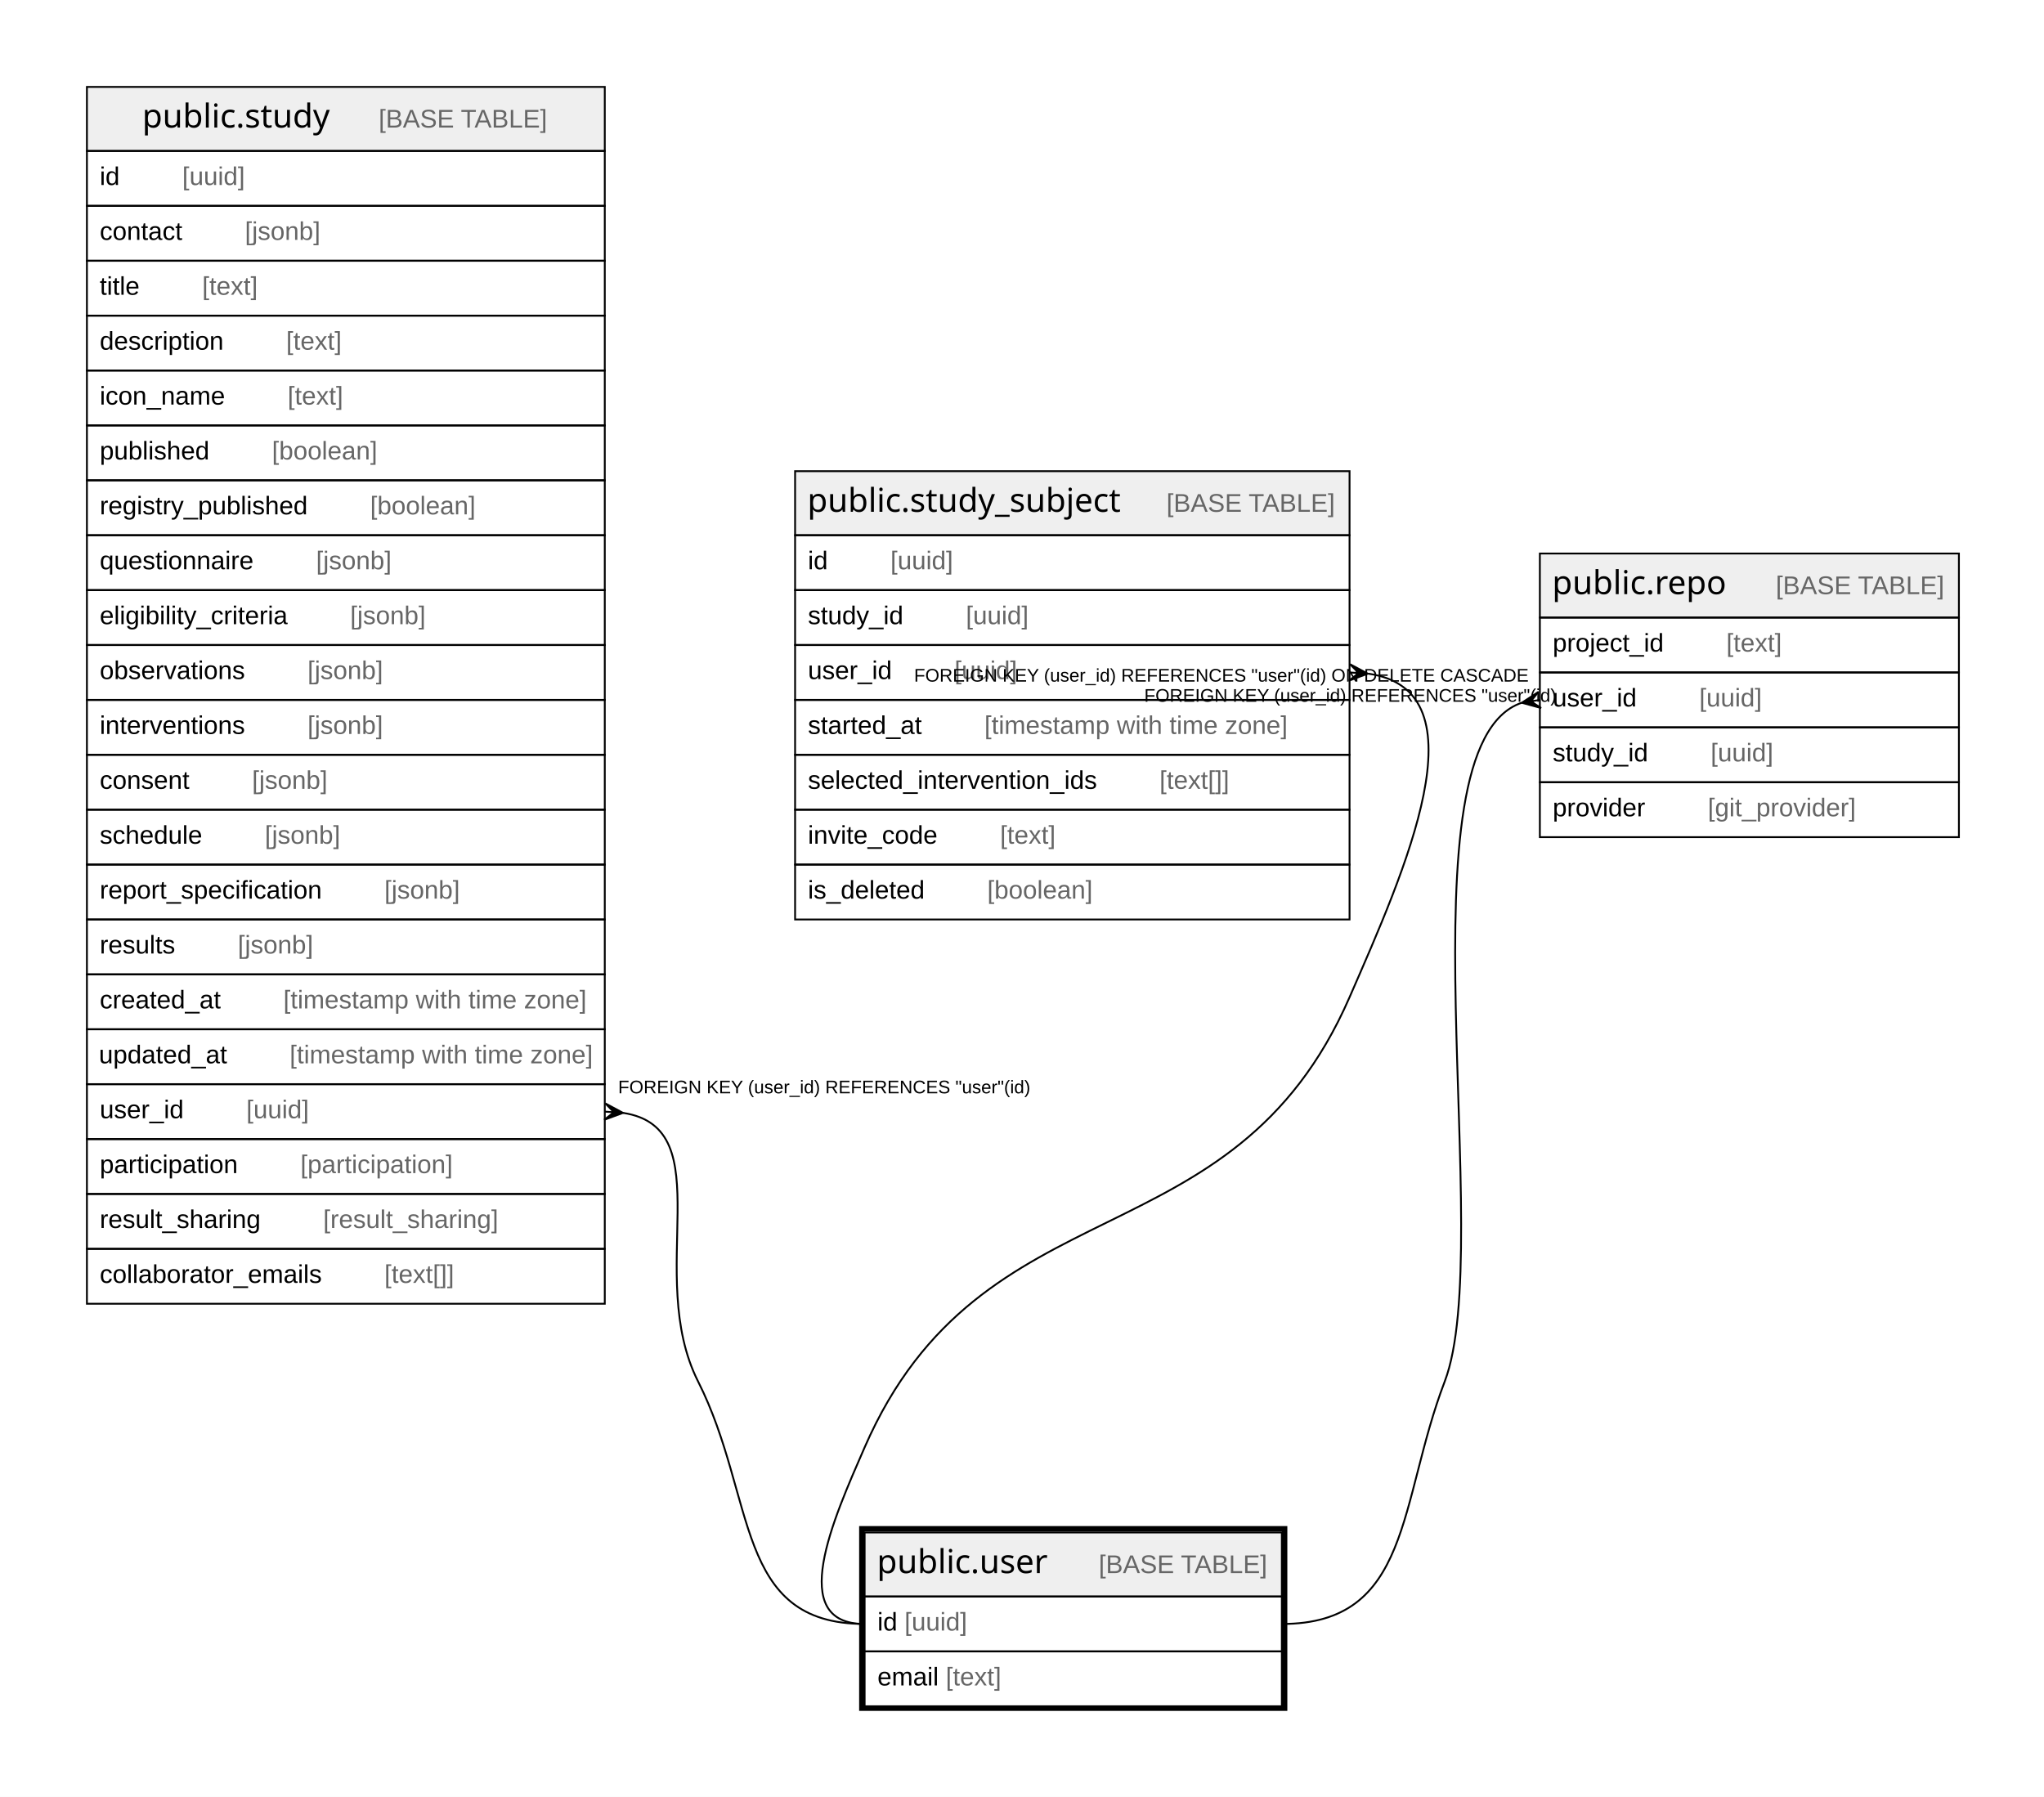
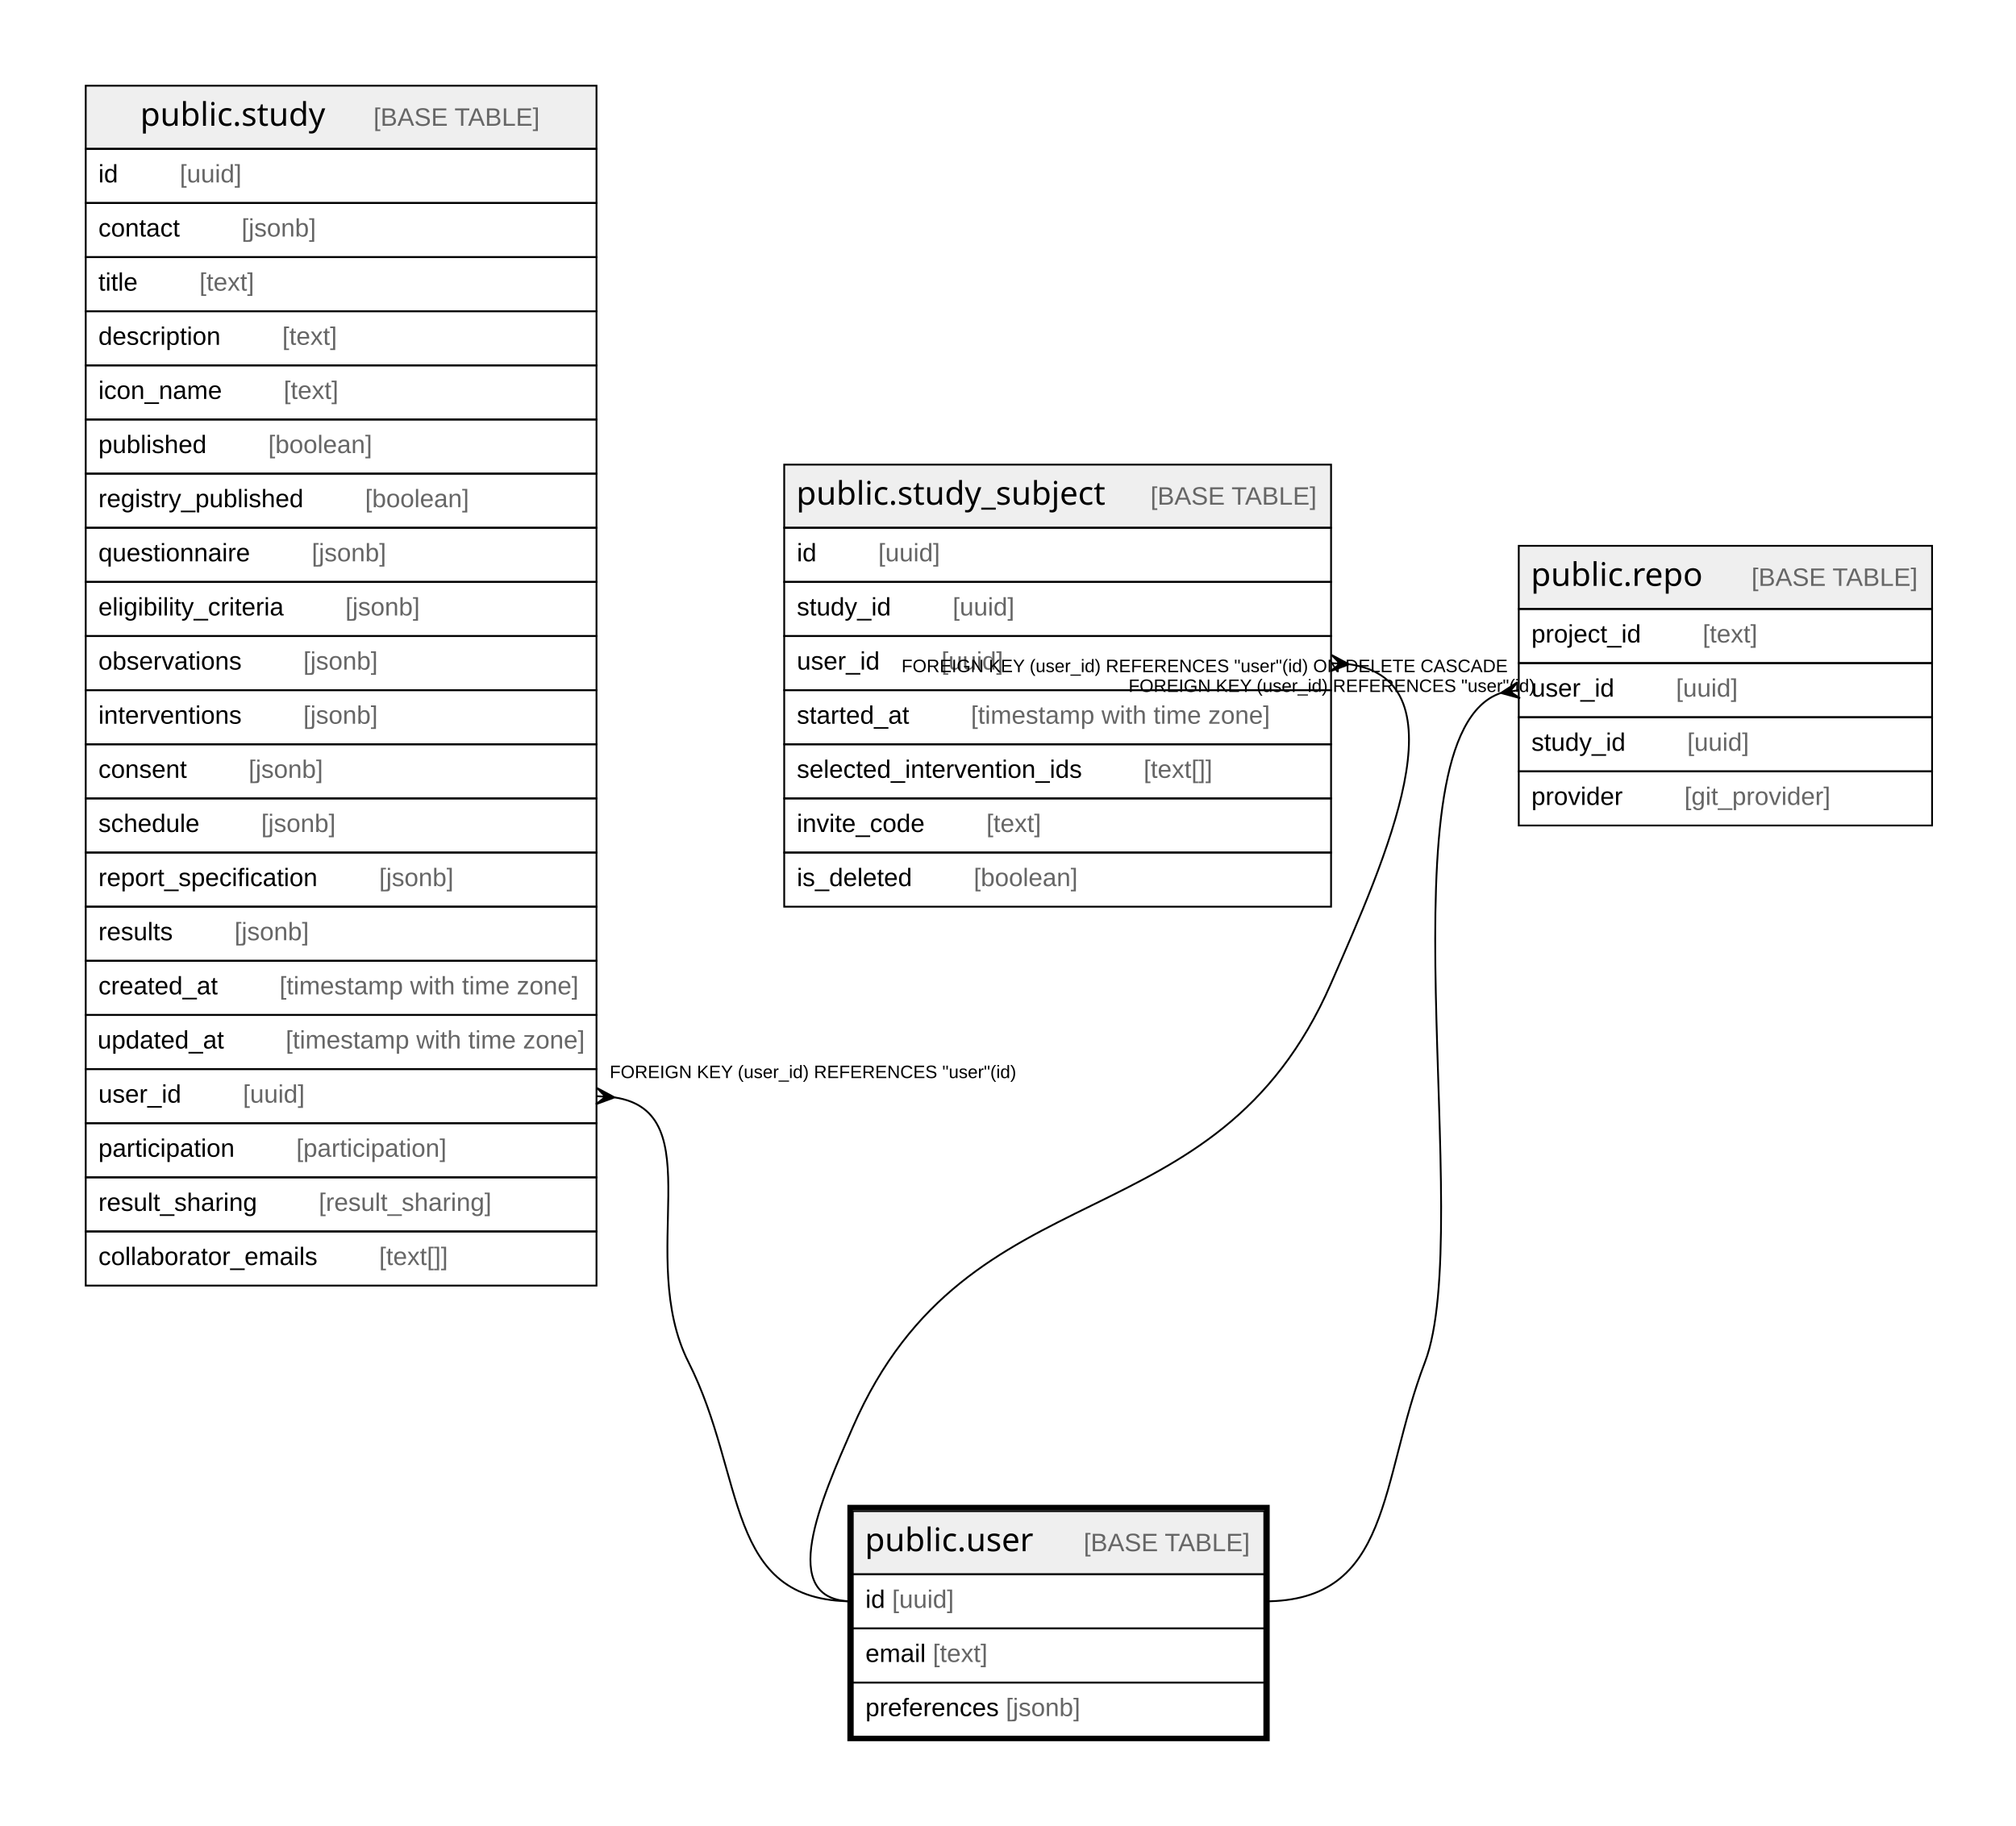
- <svg xmlns="http://www.w3.org/2000/svg" width="1117pt" height="982pt" viewBox="0.00 0.00 1117.00 982.00">
-   <g id="graph0" class="graph" transform="scale(1 1) rotate(0) translate(4 978)">
-     <polygon fill="#ffffff" stroke="transparent" points="-4,4 -4,-978 1113,-978 1113,4 -4,4" />
+ <svg xmlns="http://www.w3.org/2000/svg" width="1117pt" height="1012pt" viewBox="0.00 0.00 1117.00 1012.00">
+   <g id="graph0" class="graph" transform="scale(1 1) rotate(0) translate(4 1008)">
+     <polygon fill="#ffffff" stroke="transparent" points="-4,4 -4,-1008 1113,-1008 1113,4 -4,4" />
    <g id="node1" class="node">
-       <polygon fill="#efefef" stroke="transparent" points="468.5,-105.5 468.5,-140.5 696.5,-140.5 696.5,-105.5 468.5,-105.5" />
-       <polygon fill="none" stroke="#000000" points="468.5,-105.5 468.5,-140.5 696.5,-140.5 696.5,-105.5 468.5,-105.5" />
-       <text text-anchor="start" x="475.209" y="-118.3" font-family="Arial Bold" font-size="18.00" fill="#000000">public.user</text>
-       <text text-anchor="start" x="562.223" y="-118.3" font-family="Arial" font-size="14.00" fill="#000000">    </text>
-       <text text-anchor="start" x="596.428" y="-118.3" font-family="Arial" font-size="14.00" fill="#666666">[BASE TABLE]</text>
+       <polygon fill="#efefef" stroke="transparent" points="468.5,-135.5 468.5,-170.5 696.5,-170.5 696.5,-135.5 468.5,-135.5" />
+       <polygon fill="none" stroke="#000000" points="468.5,-135.5 468.5,-170.5 696.5,-170.5 696.5,-135.5 468.5,-135.5" />
+       <text text-anchor="start" x="475.209" y="-148.3" font-family="Arial Bold" font-size="18.00" fill="#000000">public.user</text>
+       <text text-anchor="start" x="562.223" y="-148.3" font-family="Arial" font-size="14.00" fill="#000000">    </text>
+       <text text-anchor="start" x="596.428" y="-148.3" font-family="Arial" font-size="14.00" fill="#666666">[BASE TABLE]</text>
+       <polygon fill="none" stroke="#000000" points="468.5,-105.5 468.5,-135.5 696.5,-135.5 696.5,-105.5 468.5,-105.5" />
+       <text text-anchor="start" x="475.5" y="-116.9" font-family="Arial" font-size="14.00" fill="#000000">id </text>
+       <text text-anchor="start" x="490.28" y="-116.9" font-family="Arial" font-size="14.00" fill="#666666">[uuid]</text>
      <polygon fill="none" stroke="#000000" points="468.5,-75.5 468.5,-105.5 696.5,-105.5 696.5,-75.5 468.5,-75.5" />
-       <text text-anchor="start" x="475.5" y="-86.9" font-family="Arial" font-size="14.00" fill="#000000">id </text>
-       <text text-anchor="start" x="490.28" y="-86.9" font-family="Arial" font-size="14.00" fill="#666666">[uuid]</text>
+       <text text-anchor="start" x="475.5" y="-86.9" font-family="Arial" font-size="14.00" fill="#000000">email </text>
+       <text text-anchor="start" x="512.83" y="-86.9" font-family="Arial" font-size="14.00" fill="#666666">[text]</text>
      <polygon fill="none" stroke="#000000" points="468.5,-45.5 468.5,-75.5 696.5,-75.5 696.5,-45.5 468.5,-45.5" />
-       <text text-anchor="start" x="475.5" y="-56.9" font-family="Arial" font-size="14.00" fill="#000000">email </text>
-       <text text-anchor="start" x="512.83" y="-56.9" font-family="Arial" font-size="14.00" fill="#666666">[text]</text>
-       <polygon fill="none" stroke="#000000" stroke-width="3" points="467,-44.5 467,-142.5 698,-142.5 698,-44.5 467,-44.5" />
+       <text text-anchor="start" x="475.5" y="-56.9" font-family="Arial" font-size="14.00" fill="#000000">preferences </text>
+       <text text-anchor="start" x="553.298" y="-56.9" font-family="Arial" font-size="14.00" fill="#666666">[jsonb]</text>
+       <polygon fill="none" stroke="#000000" stroke-width="3" points="467,-44.5 467,-172.5 698,-172.5 698,-44.5 467,-44.5" />
    </g>
    <g id="node2" class="node">
-       <polygon fill="#efefef" stroke="transparent" points="43.5,-895.5 43.5,-930.5 326.5,-930.5 326.5,-895.5 43.5,-895.5" />
-       <polygon fill="none" stroke="#000000" points="43.5,-895.5 43.5,-930.5 326.5,-930.5 326.5,-895.5 43.5,-895.5" />
-       <text text-anchor="start" x="73.704" y="-908.3" font-family="Arial Bold" font-size="18.00" fill="#000000">public.study</text>
-       <text text-anchor="start" x="168.728" y="-908.3" font-family="Arial" font-size="14.00" fill="#000000">    </text>
-       <text text-anchor="start" x="202.933" y="-908.3" font-family="Arial" font-size="14.00" fill="#666666">[BASE TABLE]</text>
+       <polygon fill="#efefef" stroke="transparent" points="43.5,-925.5 43.5,-960.5 326.5,-960.5 326.5,-925.5 43.5,-925.5" />
+       <polygon fill="none" stroke="#000000" points="43.5,-925.5 43.5,-960.5 326.5,-960.5 326.5,-925.5 43.5,-925.5" />
+       <text text-anchor="start" x="73.704" y="-938.3" font-family="Arial Bold" font-size="18.00" fill="#000000">public.study</text>
+       <text text-anchor="start" x="168.728" y="-938.3" font-family="Arial" font-size="14.00" fill="#000000">    </text>
+       <text text-anchor="start" x="202.933" y="-938.3" font-family="Arial" font-size="14.00" fill="#666666">[BASE TABLE]</text>
+       <polygon fill="none" stroke="#000000" points="43.5,-895.5 43.5,-925.5 326.5,-925.5 326.5,-895.5 43.5,-895.5" />
+       <text text-anchor="start" x="50.5" y="-906.9" font-family="Arial" font-size="14.00" fill="#000000">id    </text>
+       <text text-anchor="start" x="95.594" y="-906.9" font-family="Arial" font-size="14.00" fill="#666666">[uuid]</text>
      <polygon fill="none" stroke="#000000" points="43.5,-865.5 43.5,-895.5 326.5,-895.5 326.5,-865.5 43.5,-865.5" />
-       <text text-anchor="start" x="50.5" y="-876.9" font-family="Arial" font-size="14.00" fill="#000000">id    </text>
-       <text text-anchor="start" x="95.594" y="-876.9" font-family="Arial" font-size="14.00" fill="#666666">[uuid]</text>
+       <text text-anchor="start" x="50.5" y="-876.9" font-family="Arial" font-size="14.00" fill="#000000">contact    </text>
+       <text text-anchor="start" x="129.834" y="-876.9" font-family="Arial" font-size="14.00" fill="#666666">[jsonb]</text>
      <polygon fill="none" stroke="#000000" points="43.5,-835.5 43.5,-865.5 326.5,-865.5 326.5,-835.5 43.5,-835.5" />
-       <text text-anchor="start" x="50.5" y="-846.9" font-family="Arial" font-size="14.00" fill="#000000">contact    </text>
-       <text text-anchor="start" x="129.834" y="-846.9" font-family="Arial" font-size="14.00" fill="#666666">[jsonb]</text>
+       <text text-anchor="start" x="50.5" y="-846.9" font-family="Arial" font-size="14.00" fill="#000000">title    </text>
+       <text text-anchor="start" x="106.482" y="-846.9" font-family="Arial" font-size="14.00" fill="#666666">[text]</text>
      <polygon fill="none" stroke="#000000" points="43.5,-805.5 43.5,-835.5 326.5,-835.5 326.5,-805.5 43.5,-805.5" />
-       <text text-anchor="start" x="50.5" y="-816.9" font-family="Arial" font-size="14.00" fill="#000000">title    </text>
-       <text text-anchor="start" x="106.482" y="-816.9" font-family="Arial" font-size="14.00" fill="#666666">[text]</text>
+       <text text-anchor="start" x="50.5" y="-816.9" font-family="Arial" font-size="14.00" fill="#000000">description    </text>
+       <text text-anchor="start" x="152.382" y="-816.9" font-family="Arial" font-size="14.00" fill="#666666">[text]</text>
      <polygon fill="none" stroke="#000000" points="43.5,-775.5 43.5,-805.5 326.5,-805.5 326.5,-775.5 43.5,-775.5" />
-       <text text-anchor="start" x="50.5" y="-786.9" font-family="Arial" font-size="14.00" fill="#000000">description    </text>
-       <text text-anchor="start" x="152.382" y="-786.9" font-family="Arial" font-size="14.00" fill="#666666">[text]</text>
+       <text text-anchor="start" x="50.5" y="-786.9" font-family="Arial" font-size="14.00" fill="#000000">icon_name    </text>
+       <text text-anchor="start" x="153.168" y="-786.9" font-family="Arial" font-size="14.00" fill="#666666">[text]</text>
      <polygon fill="none" stroke="#000000" points="43.5,-745.5 43.5,-775.5 326.5,-775.5 326.5,-745.5 43.5,-745.5" />
-       <text text-anchor="start" x="50.5" y="-756.9" font-family="Arial" font-size="14.00" fill="#000000">icon_name    </text>
-       <text text-anchor="start" x="153.168" y="-756.9" font-family="Arial" font-size="14.00" fill="#666666">[text]</text>
+       <text text-anchor="start" x="50.5" y="-756.9" font-family="Arial" font-size="14.00" fill="#000000">published    </text>
+       <text text-anchor="start" x="144.614" y="-756.9" font-family="Arial" font-size="14.00" fill="#666666">[boolean]</text>
      <polygon fill="none" stroke="#000000" points="43.5,-715.5 43.5,-745.5 326.5,-745.5 326.5,-715.5 43.5,-715.5" />
-       <text text-anchor="start" x="50.5" y="-726.9" font-family="Arial" font-size="14.00" fill="#000000">published    </text>
-       <text text-anchor="start" x="144.614" y="-726.9" font-family="Arial" font-size="14.00" fill="#666666">[boolean]</text>
+       <text text-anchor="start" x="50.5" y="-726.9" font-family="Arial" font-size="14.00" fill="#000000">registry_published    </text>
+       <text text-anchor="start" x="198.28" y="-726.9" font-family="Arial" font-size="14.00" fill="#666666">[boolean]</text>
      <polygon fill="none" stroke="#000000" points="43.5,-685.5 43.5,-715.5 326.5,-715.5 326.5,-685.5 43.5,-685.5" />
-       <text text-anchor="start" x="50.5" y="-696.9" font-family="Arial" font-size="14.00" fill="#000000">registry_published    </text>
-       <text text-anchor="start" x="198.28" y="-696.9" font-family="Arial" font-size="14.00" fill="#666666">[boolean]</text>
+       <text text-anchor="start" x="50.5" y="-696.9" font-family="Arial" font-size="14.00" fill="#000000">questionnaire    </text>
+       <text text-anchor="start" x="168.73" y="-696.9" font-family="Arial" font-size="14.00" fill="#666666">[jsonb]</text>
      <polygon fill="none" stroke="#000000" points="43.5,-655.5 43.5,-685.5 326.5,-685.5 326.5,-655.5 43.5,-655.5" />
-       <text text-anchor="start" x="50.5" y="-666.9" font-family="Arial" font-size="14.00" fill="#000000">questionnaire    </text>
-       <text text-anchor="start" x="168.73" y="-666.9" font-family="Arial" font-size="14.00" fill="#666666">[jsonb]</text>
+       <text text-anchor="start" x="50.5" y="-666.9" font-family="Arial" font-size="14.00" fill="#000000">eligibility_criteria    </text>
+       <text text-anchor="start" x="187.356" y="-666.9" font-family="Arial" font-size="14.00" fill="#666666">[jsonb]</text>
      <polygon fill="none" stroke="#000000" points="43.5,-625.5 43.5,-655.5 326.5,-655.5 326.5,-625.5 43.5,-625.5" />
-       <text text-anchor="start" x="50.5" y="-636.9" font-family="Arial" font-size="14.00" fill="#000000">eligibility_criteria    </text>
-       <text text-anchor="start" x="187.356" y="-636.9" font-family="Arial" font-size="14.00" fill="#666666">[jsonb]</text>
+       <text text-anchor="start" x="50.5" y="-636.9" font-family="Arial" font-size="14.00" fill="#000000">observations    </text>
+       <text text-anchor="start" x="164.058" y="-636.9" font-family="Arial" font-size="14.00" fill="#666666">[jsonb]</text>
      <polygon fill="none" stroke="#000000" points="43.5,-595.5 43.5,-625.5 326.5,-625.5 326.5,-595.5 43.5,-595.5" />
-       <text text-anchor="start" x="50.5" y="-606.9" font-family="Arial" font-size="14.00" fill="#000000">observations    </text>
-       <text text-anchor="start" x="164.058" y="-606.9" font-family="Arial" font-size="14.00" fill="#666666">[jsonb]</text>
+       <text text-anchor="start" x="50.5" y="-606.9" font-family="Arial" font-size="14.00" fill="#000000">interventions    </text>
+       <text text-anchor="start" x="164.055" y="-606.9" font-family="Arial" font-size="14.00" fill="#666666">[jsonb]</text>
      <polygon fill="none" stroke="#000000" points="43.5,-565.5 43.5,-595.5 326.5,-595.5 326.5,-565.5 43.5,-565.5" />
-       <text text-anchor="start" x="50.5" y="-576.9" font-family="Arial" font-size="14.00" fill="#000000">interventions    </text>
-       <text text-anchor="start" x="164.055" y="-576.9" font-family="Arial" font-size="14.00" fill="#666666">[jsonb]</text>
+       <text text-anchor="start" x="50.5" y="-576.9" font-family="Arial" font-size="14.00" fill="#000000">consent    </text>
+       <text text-anchor="start" x="133.726" y="-576.9" font-family="Arial" font-size="14.00" fill="#666666">[jsonb]</text>
      <polygon fill="none" stroke="#000000" points="43.5,-535.5 43.5,-565.5 326.5,-565.5 326.5,-535.5 43.5,-535.5" />
-       <text text-anchor="start" x="50.5" y="-546.9" font-family="Arial" font-size="14.00" fill="#000000">consent    </text>
-       <text text-anchor="start" x="133.726" y="-546.9" font-family="Arial" font-size="14.00" fill="#666666">[jsonb]</text>
+       <text text-anchor="start" x="50.5" y="-546.9" font-family="Arial" font-size="14.00" fill="#000000">schedule    </text>
+       <text text-anchor="start" x="140.724" y="-546.9" font-family="Arial" font-size="14.00" fill="#666666">[jsonb]</text>
      <polygon fill="none" stroke="#000000" points="43.5,-505.5 43.5,-535.5 326.5,-535.5 326.5,-505.5 43.5,-505.5" />
-       <text text-anchor="start" x="50.5" y="-516.9" font-family="Arial" font-size="14.00" fill="#000000">schedule    </text>
-       <text text-anchor="start" x="140.724" y="-516.9" font-family="Arial" font-size="14.00" fill="#666666">[jsonb]</text>
+       <text text-anchor="start" x="50.5" y="-516.9" font-family="Arial" font-size="14.00" fill="#000000">report_specification    </text>
+       <text text-anchor="start" x="206.061" y="-516.9" font-family="Arial" font-size="14.00" fill="#666666">[jsonb]</text>
      <polygon fill="none" stroke="#000000" points="43.5,-475.5 43.5,-505.5 326.5,-505.5 326.5,-475.5 43.5,-475.5" />
-       <text text-anchor="start" x="50.5" y="-486.9" font-family="Arial" font-size="14.00" fill="#000000">report_specification    </text>
-       <text text-anchor="start" x="206.061" y="-486.9" font-family="Arial" font-size="14.00" fill="#666666">[jsonb]</text>
+       <text text-anchor="start" x="50.5" y="-486.9" font-family="Arial" font-size="14.00" fill="#000000">results    </text>
+       <text text-anchor="start" x="125.928" y="-486.9" font-family="Arial" font-size="14.00" fill="#666666">[jsonb]</text>
      <polygon fill="none" stroke="#000000" points="43.5,-445.5 43.5,-475.5 326.5,-475.5 326.5,-445.5 43.5,-445.5" />
-       <text text-anchor="start" x="50.5" y="-456.9" font-family="Arial" font-size="14.00" fill="#000000">results    </text>
-       <text text-anchor="start" x="125.928" y="-456.9" font-family="Arial" font-size="14.00" fill="#666666">[jsonb]</text>
+       <text text-anchor="start" x="50.5" y="-456.9" font-family="Arial" font-size="14.00" fill="#000000">created_at    </text>
+       <text text-anchor="start" x="150.842" y="-456.9" font-family="Arial" font-size="14.00" fill="#666666">[timestamp with time zone]</text>
      <polygon fill="none" stroke="#000000" points="43.5,-415.5 43.5,-445.5 326.5,-445.5 326.5,-415.5 43.5,-415.5" />
-       <text text-anchor="start" x="50.5" y="-426.9" font-family="Arial" font-size="14.00" fill="#000000">created_at    </text>
-       <text text-anchor="start" x="150.842" y="-426.9" font-family="Arial" font-size="14.00" fill="#666666">[timestamp with time zone]</text>
+       <text text-anchor="start" x="50.034" y="-426.9" font-family="Arial" font-size="14.00" fill="#000000">updated_at    </text>
+       <text text-anchor="start" x="154.281" y="-426.9" font-family="Arial" font-size="14.00" fill="#666666">[timestamp with time zone]</text>
      <polygon fill="none" stroke="#000000" points="43.5,-385.5 43.5,-415.5 326.5,-415.5 326.5,-385.5 43.5,-385.5" />
-       <text text-anchor="start" x="50.034" y="-396.9" font-family="Arial" font-size="14.00" fill="#000000">updated_at    </text>
-       <text text-anchor="start" x="154.281" y="-396.9" font-family="Arial" font-size="14.00" fill="#666666">[timestamp with time zone]</text>
+       <text text-anchor="start" x="50.5" y="-396.9" font-family="Arial" font-size="14.00" fill="#000000">user_id    </text>
+       <text text-anchor="start" x="130.602" y="-396.9" font-family="Arial" font-size="14.00" fill="#666666">[uuid]</text>
      <polygon fill="none" stroke="#000000" points="43.5,-355.5 43.5,-385.5 326.5,-385.5 326.5,-355.5 43.5,-355.5" />
-       <text text-anchor="start" x="50.5" y="-366.9" font-family="Arial" font-size="14.00" fill="#000000">user_id    </text>
-       <text text-anchor="start" x="130.602" y="-366.9" font-family="Arial" font-size="14.00" fill="#666666">[uuid]</text>
+       <text text-anchor="start" x="50.5" y="-366.9" font-family="Arial" font-size="14.00" fill="#000000">participation    </text>
+       <text text-anchor="start" x="160.162" y="-366.9" font-family="Arial" font-size="14.00" fill="#666666">[participation]</text>
      <polygon fill="none" stroke="#000000" points="43.5,-325.5 43.5,-355.5 326.5,-355.5 326.5,-325.5 43.5,-325.5" />
-       <text text-anchor="start" x="50.5" y="-336.9" font-family="Arial" font-size="14.00" fill="#000000">participation    </text>
-       <text text-anchor="start" x="160.162" y="-336.9" font-family="Arial" font-size="14.00" fill="#666666">[participation]</text>
+       <text text-anchor="start" x="50.5" y="-336.9" font-family="Arial" font-size="14.00" fill="#000000">result_sharing    </text>
+       <text text-anchor="start" x="172.608" y="-336.9" font-family="Arial" font-size="14.00" fill="#666666">[result_sharing]</text>
      <polygon fill="none" stroke="#000000" points="43.5,-295.5 43.5,-325.5 326.5,-325.5 326.5,-295.5 43.5,-295.5" />
-       <text text-anchor="start" x="50.5" y="-306.9" font-family="Arial" font-size="14.00" fill="#000000">result_sharing    </text>
-       <text text-anchor="start" x="172.608" y="-306.9" font-family="Arial" font-size="14.00" fill="#666666">[result_sharing]</text>
-       <polygon fill="none" stroke="#000000" points="43.5,-265.5 43.5,-295.5 326.5,-295.5 326.5,-265.5 43.5,-265.5" />
-       <text text-anchor="start" x="50.5" y="-276.9" font-family="Arial" font-size="14.00" fill="#000000">collaborator_emails    </text>
-       <text text-anchor="start" x="206.047" y="-276.9" font-family="Arial" font-size="14.00" fill="#666666">[text[]]</text>
+       <text text-anchor="start" x="50.5" y="-306.9" font-family="Arial" font-size="14.00" fill="#000000">collaborator_emails    </text>
+       <text text-anchor="start" x="206.047" y="-306.9" font-family="Arial" font-size="14.00" fill="#666666">[text[]]</text>
    </g>
    <g id="edge1" class="edge">
-       <path fill="none" stroke="#000000" d="M336.51,-369.802C390.856,-361.54 347.898,-281.66 377.5,-223 409.685,-159.221 397.06,-90.5 468.5,-90.5" />
-       <polygon fill="#000000" stroke="#000000" points="336.476,-369.804 326.187,-366.011 331.488,-370.152 326.5,-370.5 326.5,-370.5 326.5,-370.5 331.488,-370.152 326.813,-374.989 336.476,-369.804 336.476,-369.804" />
-       <text text-anchor="start" x="333.786" y="-380.5" font-family="Arial" font-size="10.00" fill="#000000">FOREIGN KEY (user_id) REFERENCES "user"(id)</text>
+       <path fill="none" stroke="#000000" d="M336.51,-399.802C390.856,-391.54 347.898,-311.66 377.5,-253 409.685,-189.221 397.06,-120.5 468.5,-120.5" />
+       <polygon fill="#000000" stroke="#000000" points="336.476,-399.804 326.187,-396.011 331.488,-400.152 326.5,-400.5 326.5,-400.5 326.5,-400.5 331.488,-400.152 326.813,-404.989 336.476,-399.804 336.476,-399.804" />
+       <text text-anchor="start" x="333.786" y="-410.5" font-family="Arial" font-size="10.00" fill="#000000">FOREIGN KEY (user_id) REFERENCES "user"(id)</text>
    </g>
    <g id="node3" class="node">
-       <polygon fill="#efefef" stroke="transparent" points="430.5,-685.5 430.5,-720.5 733.5,-720.5 733.5,-685.5 430.5,-685.5" />
-       <polygon fill="none" stroke="#000000" points="430.5,-685.5 430.5,-720.5 733.5,-720.5 733.5,-685.5 430.5,-685.5" />
-       <text text-anchor="start" x="437.193" y="-698.3" font-family="Arial Bold" font-size="18.00" fill="#000000">public.study_subject</text>
-       <text text-anchor="start" x="599.239" y="-698.3" font-family="Arial" font-size="14.00" fill="#000000">    </text>
-       <text text-anchor="start" x="633.443" y="-698.3" font-family="Arial" font-size="14.00" fill="#666666">[BASE TABLE]</text>
+       <polygon fill="#efefef" stroke="transparent" points="430.5,-715.5 430.5,-750.5 733.5,-750.5 733.5,-715.5 430.5,-715.5" />
+       <polygon fill="none" stroke="#000000" points="430.5,-715.5 430.5,-750.5 733.5,-750.5 733.5,-715.5 430.5,-715.5" />
+       <text text-anchor="start" x="437.193" y="-728.3" font-family="Arial Bold" font-size="18.00" fill="#000000">public.study_subject</text>
+       <text text-anchor="start" x="599.239" y="-728.3" font-family="Arial" font-size="14.00" fill="#000000">    </text>
+       <text text-anchor="start" x="633.443" y="-728.3" font-family="Arial" font-size="14.00" fill="#666666">[BASE TABLE]</text>
+       <polygon fill="none" stroke="#000000" points="430.5,-685.5 430.5,-715.5 733.5,-715.5 733.5,-685.5 430.5,-685.5" />
+       <text text-anchor="start" x="437.5" y="-696.9" font-family="Arial" font-size="14.00" fill="#000000">id    </text>
+       <text text-anchor="start" x="482.594" y="-696.9" font-family="Arial" font-size="14.00" fill="#666666">[uuid]</text>
      <polygon fill="none" stroke="#000000" points="430.5,-655.5 430.5,-685.5 733.5,-685.5 733.5,-655.5 430.5,-655.5" />
-       <text text-anchor="start" x="437.5" y="-666.9" font-family="Arial" font-size="14.00" fill="#000000">id    </text>
-       <text text-anchor="start" x="482.594" y="-666.9" font-family="Arial" font-size="14.00" fill="#666666">[uuid]</text>
+       <text text-anchor="start" x="437.5" y="-666.9" font-family="Arial" font-size="14.00" fill="#000000">study_id    </text>
+       <text text-anchor="start" x="523.832" y="-666.9" font-family="Arial" font-size="14.00" fill="#666666">[uuid]</text>
      <polygon fill="none" stroke="#000000" points="430.5,-625.5 430.5,-655.5 733.5,-655.5 733.5,-625.5 430.5,-625.5" />
-       <text text-anchor="start" x="437.5" y="-636.9" font-family="Arial" font-size="14.00" fill="#000000">study_id    </text>
-       <text text-anchor="start" x="523.832" y="-636.9" font-family="Arial" font-size="14.00" fill="#666666">[uuid]</text>
+       <text text-anchor="start" x="437.5" y="-636.9" font-family="Arial" font-size="14.00" fill="#000000">user_id    </text>
+       <text text-anchor="start" x="517.602" y="-636.9" font-family="Arial" font-size="14.00" fill="#666666">[uuid]</text>
      <polygon fill="none" stroke="#000000" points="430.5,-595.5 430.5,-625.5 733.5,-625.5 733.5,-595.5 430.5,-595.5" />
-       <text text-anchor="start" x="437.5" y="-606.9" font-family="Arial" font-size="14.00" fill="#000000">user_id    </text>
-       <text text-anchor="start" x="517.602" y="-606.9" font-family="Arial" font-size="14.00" fill="#666666">[uuid]</text>
+       <text text-anchor="start" x="437.5" y="-606.9" font-family="Arial" font-size="14.00" fill="#000000">started_at    </text>
+       <text text-anchor="start" x="533.95" y="-606.9" font-family="Arial" font-size="14.00" fill="#666666">[timestamp with time zone]</text>
      <polygon fill="none" stroke="#000000" points="430.5,-565.5 430.5,-595.5 733.5,-595.5 733.5,-565.5 430.5,-565.5" />
-       <text text-anchor="start" x="437.5" y="-576.9" font-family="Arial" font-size="14.00" fill="#000000">started_at    </text>
-       <text text-anchor="start" x="533.95" y="-576.9" font-family="Arial" font-size="14.00" fill="#666666">[timestamp with time zone]</text>
+       <text text-anchor="start" x="437.5" y="-576.9" font-family="Arial" font-size="14.00" fill="#000000">selected_intervention_ids    </text>
+       <text text-anchor="start" x="629.637" y="-576.9" font-family="Arial" font-size="14.00" fill="#666666">[text[]]</text>
      <polygon fill="none" stroke="#000000" points="430.5,-535.5 430.5,-565.5 733.5,-565.5 733.5,-535.5 430.5,-535.5" />
-       <text text-anchor="start" x="437.5" y="-546.9" font-family="Arial" font-size="14.00" fill="#000000">selected_intervention_ids    </text>
-       <text text-anchor="start" x="629.637" y="-546.9" font-family="Arial" font-size="14.00" fill="#666666">[text[]]</text>
+       <text text-anchor="start" x="437.5" y="-546.9" font-family="Arial" font-size="14.00" fill="#000000">invite_code    </text>
+       <text text-anchor="start" x="542.504" y="-546.9" font-family="Arial" font-size="14.00" fill="#666666">[text]</text>
      <polygon fill="none" stroke="#000000" points="430.5,-505.5 430.5,-535.5 733.5,-535.5 733.5,-505.5 430.5,-505.5" />
-       <text text-anchor="start" x="437.5" y="-516.9" font-family="Arial" font-size="14.00" fill="#000000">invite_code    </text>
-       <text text-anchor="start" x="542.504" y="-516.9" font-family="Arial" font-size="14.00" fill="#666666">[text]</text>
-       <polygon fill="none" stroke="#000000" points="430.5,-475.5 430.5,-505.5 733.5,-505.5 733.5,-475.5 430.5,-475.5" />
-       <text text-anchor="start" x="437.5" y="-486.9" font-family="Arial" font-size="14.00" fill="#000000">is_deleted    </text>
-       <text text-anchor="start" x="535.504" y="-486.9" font-family="Arial" font-size="14.00" fill="#666666">[boolean]</text>
+       <text text-anchor="start" x="437.5" y="-516.9" font-family="Arial" font-size="14.00" fill="#000000">is_deleted    </text>
+       <text text-anchor="start" x="535.504" y="-516.9" font-family="Arial" font-size="14.00" fill="#666666">[boolean]</text>
    </g>
    <g id="edge2" class="edge">
-       <path fill="none" stroke="#000000" d="M743.776,-609.821C807.985,-600.711 763.56,-501.921 733.5,-433 669.254,-285.698 532.746,-334.302 468.5,-187 451.354,-147.688 425.611,-90.5 468.5,-90.5" />
-       <polygon fill="#000000" stroke="#000000" points="743.478,-609.84 733.203,-606.01 738.489,-610.17 733.5,-610.5 733.5,-610.5 733.5,-610.5 738.489,-610.17 733.797,-614.99 743.478,-609.84 743.478,-609.84" />
-       <text text-anchor="start" x="621.285" y="-594.5" font-family="Arial" font-size="10.00" fill="#000000">FOREIGN KEY (user_id) REFERENCES "user"(id)</text>
+       <path fill="none" stroke="#000000" d="M743.776,-639.821C807.985,-630.711 763.56,-531.921 733.5,-463 669.254,-315.698 532.746,-364.302 468.5,-217 451.354,-177.688 425.611,-120.5 468.5,-120.5" />
+       <polygon fill="#000000" stroke="#000000" points="743.478,-639.84 733.203,-636.01 738.489,-640.17 733.5,-640.5 733.5,-640.5 733.5,-640.5 738.489,-640.17 733.797,-644.99 743.478,-639.84 743.478,-639.84" />
+       <text text-anchor="start" x="621.285" y="-624.5" font-family="Arial" font-size="10.00" fill="#000000">FOREIGN KEY (user_id) REFERENCES "user"(id)</text>
    </g>
    <g id="node4" class="node">
-       <polygon fill="#efefef" stroke="transparent" points="837.5,-640.5 837.5,-675.5 1066.5,-675.5 1066.5,-640.5 837.5,-640.5" />
-       <polygon fill="none" stroke="#000000" points="837.5,-640.5 837.5,-675.5 1066.5,-675.5 1066.5,-640.5 837.5,-640.5" />
-       <text text-anchor="start" x="844.206" y="-653.3" font-family="Arial Bold" font-size="18.00" fill="#000000">public.repo</text>
-       <text text-anchor="start" x="932.226" y="-653.3" font-family="Arial" font-size="14.00" fill="#000000">    </text>
-       <text text-anchor="start" x="966.431" y="-653.3" font-family="Arial" font-size="14.00" fill="#666666">[BASE TABLE]</text>
+       <polygon fill="#efefef" stroke="transparent" points="837.5,-670.5 837.5,-705.5 1066.5,-705.5 1066.5,-670.5 837.5,-670.5" />
+       <polygon fill="none" stroke="#000000" points="837.5,-670.5 837.5,-705.5 1066.5,-705.5 1066.5,-670.5 837.5,-670.5" />
+       <text text-anchor="start" x="844.206" y="-683.3" font-family="Arial Bold" font-size="18.00" fill="#000000">public.repo</text>
+       <text text-anchor="start" x="932.226" y="-683.3" font-family="Arial" font-size="14.00" fill="#000000">    </text>
+       <text text-anchor="start" x="966.431" y="-683.3" font-family="Arial" font-size="14.00" fill="#666666">[BASE TABLE]</text>
+       <polygon fill="none" stroke="#000000" points="837.5,-640.5 837.5,-670.5 1066.5,-670.5 1066.5,-640.5 837.5,-640.5" />
+       <text text-anchor="start" x="844.5" y="-651.9" font-family="Arial" font-size="14.00" fill="#000000">project_id    </text>
+       <text text-anchor="start" x="939.382" y="-651.9" font-family="Arial" font-size="14.00" fill="#666666">[text]</text>
      <polygon fill="none" stroke="#000000" points="837.5,-610.5 837.5,-640.5 1066.5,-640.5 1066.5,-610.5 837.5,-610.5" />
-       <text text-anchor="start" x="844.5" y="-621.9" font-family="Arial" font-size="14.00" fill="#000000">project_id    </text>
-       <text text-anchor="start" x="939.382" y="-621.9" font-family="Arial" font-size="14.00" fill="#666666">[text]</text>
+       <text text-anchor="start" x="844.5" y="-621.9" font-family="Arial" font-size="14.00" fill="#000000">user_id    </text>
+       <text text-anchor="start" x="924.602" y="-621.9" font-family="Arial" font-size="14.00" fill="#666666">[uuid]</text>
      <polygon fill="none" stroke="#000000" points="837.5,-580.5 837.5,-610.5 1066.5,-610.5 1066.5,-580.5 837.5,-580.5" />
-       <text text-anchor="start" x="844.5" y="-591.9" font-family="Arial" font-size="14.00" fill="#000000">user_id    </text>
-       <text text-anchor="start" x="924.602" y="-591.9" font-family="Arial" font-size="14.00" fill="#666666">[uuid]</text>
+       <text text-anchor="start" x="844.5" y="-591.9" font-family="Arial" font-size="14.00" fill="#000000">study_id    </text>
+       <text text-anchor="start" x="930.832" y="-591.9" font-family="Arial" font-size="14.00" fill="#666666">[uuid]</text>
      <polygon fill="none" stroke="#000000" points="837.5,-550.5 837.5,-580.5 1066.5,-580.5 1066.5,-550.5 837.5,-550.5" />
-       <text text-anchor="start" x="844.5" y="-561.9" font-family="Arial" font-size="14.00" fill="#000000">study_id    </text>
-       <text text-anchor="start" x="930.832" y="-561.9" font-family="Arial" font-size="14.00" fill="#666666">[uuid]</text>
-       <polygon fill="none" stroke="#000000" points="837.5,-520.5 837.5,-550.5 1066.5,-550.5 1066.5,-520.5 837.5,-520.5" />
-       <text text-anchor="start" x="844.5" y="-531.9" font-family="Arial" font-size="14.00" fill="#000000">provider    </text>
-       <text text-anchor="start" x="929.263" y="-531.9" font-family="Arial" font-size="14.00" fill="#666666">[git_provider]</text>
+       <text text-anchor="start" x="844.5" y="-561.9" font-family="Arial" font-size="14.00" fill="#000000">provider    </text>
+       <text text-anchor="start" x="929.263" y="-561.9" font-family="Arial" font-size="14.00" fill="#666666">[git_provider]</text>
    </g>
    <g id="edge3" class="edge">
-       <path fill="none" stroke="#000000" d="M827.51,-593.91C759.029,-570.597 814.059,-297.717 785.5,-223 760.172,-156.735 767.44,-90.5 696.5,-90.5" />
-       <polygon fill="#000000" stroke="#000000" points="827.624,-593.928 836.793,-599.944 832.562,-594.714 837.5,-595.5 837.5,-595.5 837.5,-595.5 832.562,-594.714 838.207,-591.056 827.624,-593.928 827.624,-593.928" />
-       <text text-anchor="start" x="495.505" y="-605.5" font-family="Arial" font-size="10.00" fill="#000000">FOREIGN KEY (user_id) REFERENCES "user"(id) ON DELETE CASCADE</text>
+       <path fill="none" stroke="#000000" d="M827.51,-623.91C759.029,-600.597 814.059,-327.717 785.5,-253 760.172,-186.735 767.44,-120.5 696.5,-120.5" />
+       <polygon fill="#000000" stroke="#000000" points="827.624,-623.928 836.793,-629.944 832.562,-624.714 837.5,-625.5 837.5,-625.5 837.5,-625.5 832.562,-624.714 838.207,-621.056 827.624,-623.928 827.624,-623.928" />
+       <text text-anchor="start" x="495.505" y="-635.5" font-family="Arial" font-size="10.00" fill="#000000">FOREIGN KEY (user_id) REFERENCES "user"(id) ON DELETE CASCADE</text>
    </g>
  </g>
</svg>
